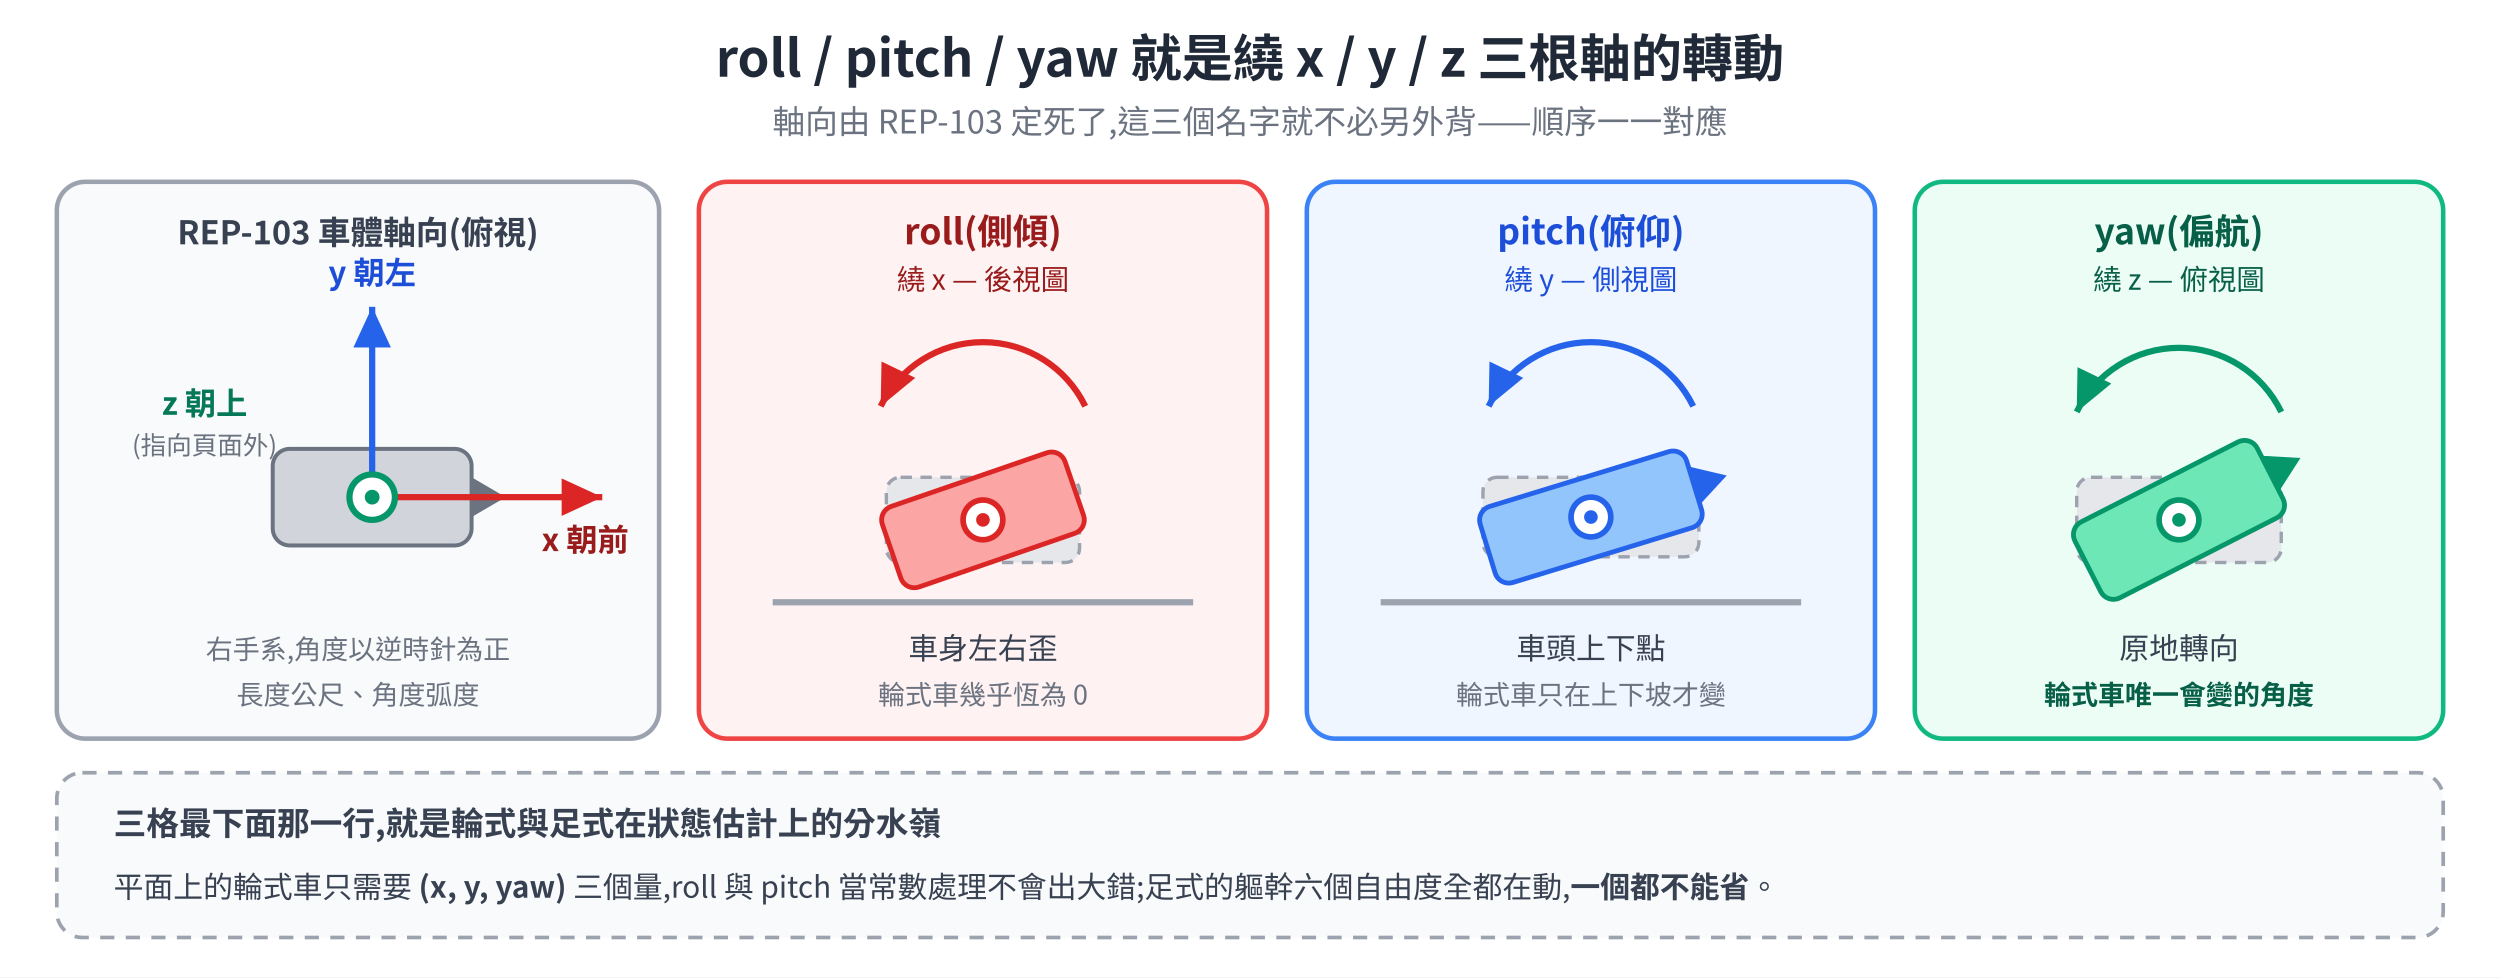
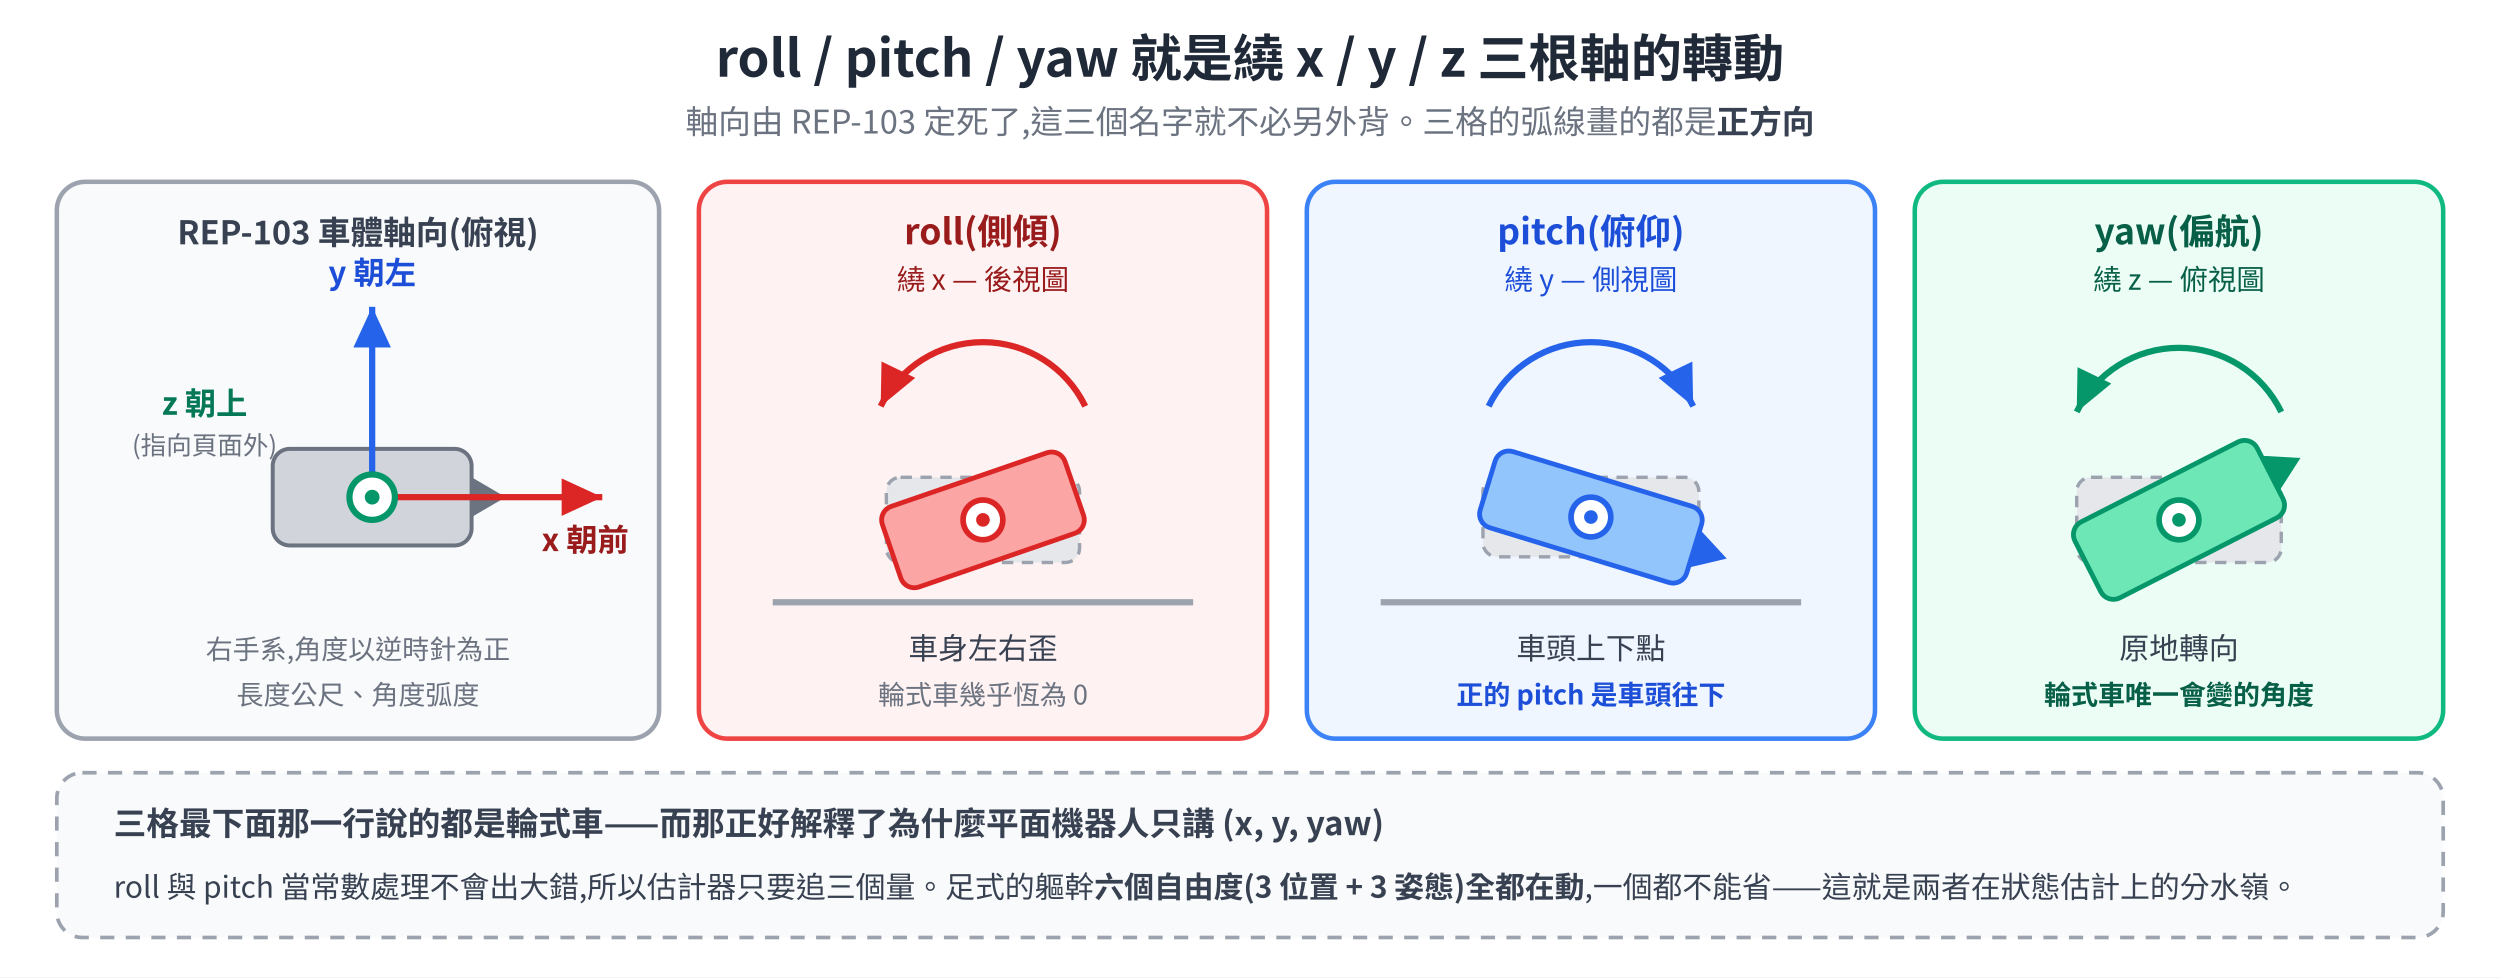
<svg xmlns="http://www.w3.org/2000/svg" viewBox="0 0 880 344" font-family="'Noto Sans CJK TC','PingFang TC','Microsoft JhengHei',sans-serif">
  <defs>
    <marker id="rpyA" markerWidth="9" markerHeight="9" refX="7" refY="3.5" orient="auto">
      <path d="M0,0 L7,3.5 L0,7 Z" fill="#374151" />
    </marker>
    <marker id="rpyR" markerWidth="8" markerHeight="8" refX="6.5" refY="3" orient="auto">
      <path d="M0,0 L6.5,3 L0,6 Z" fill="#DC2626" />
    </marker>
    <marker id="rpyB" markerWidth="8" markerHeight="8" refX="6.5" refY="3" orient="auto">
      <path d="M0,0 L6.5,3 L0,6 Z" fill="#2563EB" />
    </marker>
    <marker id="rpyG" markerWidth="8" markerHeight="8" refX="6.5" refY="3" orient="auto">
      <path d="M0,0 L6.5,3 L0,6 Z" fill="#059669" />
    </marker>
  </defs>
  <rect width="880" height="344" fill="#ffffff" />
  <text x="440" y="27" text-anchor="middle" font-size="18" font-weight="700" fill="#1F2937">roll / pitch / yaw 就是繞 x / y / z 三根軸的轉動</text>
-   <text x="440" y="47" text-anchor="middle" font-size="11.5" fill="#6B7280">軸向由 REP-103 定死了,這三個名字就不必另外背——順序一一對應</text>
+   <text x="440" y="47" text-anchor="middle" font-size="11.5" fill="#6B7280">軸向由 REP-103 定死了,這三個名字就不必另外背。三格的弧線畫的都是<tspan font-weight="700" fill="#374151">正方向</tspan>
+   </text>
  <rect x="20" y="64" width="212" height="196" rx="10" fill="#F9FAFB" stroke="#9CA3AF" stroke-width="1.6" />
  <text x="126" y="86" text-anchor="middle" font-size="11.5" font-weight="700" fill="#374151">REP-103 車體軸向(俯視)</text>
  <rect x="96" y="158" width="70" height="34" rx="6" fill="#D1D5DB" stroke="#6B7280" stroke-width="1.4" />
  <path d="M166,168 L178,175 L166,182 Z" fill="#6B7280" />
  <line x1="131" y1="175" x2="212" y2="175" stroke="#DC2626" stroke-width="2.2" marker-end="url(#rpyR)" />
  <text x="206" y="194" text-anchor="middle" font-size="11" font-weight="700" fill="#991B1B">x 朝前</text>
  <line x1="131" y1="175" x2="131" y2="108" stroke="#2563EB" stroke-width="2.2" marker-end="url(#rpyB)" />
  <text x="131" y="100" text-anchor="middle" font-size="11" font-weight="700" fill="#1D4ED8">y 朝左</text>
  <circle cx="131" cy="175" r="8" fill="#ffffff" stroke="#059669" stroke-width="2.2" />
  <circle cx="131" cy="175" r="2.6" fill="#059669" />
  <text x="72" y="146" text-anchor="middle" font-size="11" font-weight="700" fill="#047857">z 朝上</text>
  <text x="72" y="160" text-anchor="middle" font-size="9" fill="#6B7280">(指向頁面外)</text>
  <text x="126" y="232" text-anchor="middle" font-size="9.5" fill="#6B7280">右手系,角度以逆時針為正</text>
  <text x="126" y="248" text-anchor="middle" font-size="9.5" fill="#6B7280">長度公尺、角度弧度</text>
  <rect x="246" y="64" width="200" height="196" rx="10" fill="#FEF2F2" stroke="#EF4444" stroke-width="1.6" />
  <text x="346" y="86" text-anchor="middle" font-size="12.5" font-weight="700" fill="#991B1B">roll(側傾)</text>
  <text x="346" y="102" text-anchor="middle" font-size="10" fill="#991B1B">繞 x — 後視圖</text>
  <line x1="272" y1="212" x2="420" y2="212" stroke="#9CA3AF" stroke-width="2.2" />
  <rect x="312" y="168" width="68" height="30" rx="5" fill="#E5E7EB" stroke="#9CA3AF" stroke-width="1.2" stroke-dasharray="4,3" />
  <g transform="rotate(-19 346 183)">
    <rect x="312" y="168" width="68" height="30" rx="5" fill="#FCA5A5" stroke="#DC2626" stroke-width="1.7" />
  </g>
  <path d="M382,143 A 40 40 0 0 0 310,143" fill="none" stroke="#DC2626" stroke-width="2.2" marker-end="url(#rpyR)" />
  <circle cx="346" cy="183" r="7" fill="#ffffff" stroke="#DC2626" stroke-width="2" />
  <circle cx="346" cy="183" r="2.4" fill="#DC2626" />
  <text x="346" y="232" text-anchor="middle" font-size="10.5" fill="#374151">車身左右歪</text>
  <text x="346" y="248" text-anchor="middle" font-size="9.5" fill="#6B7280">輪式車幾乎恆為 0</text>
  <rect x="460" y="64" width="200" height="196" rx="10" fill="#EFF6FF" stroke="#3B82F6" stroke-width="1.6" />
  <text x="560" y="86" text-anchor="middle" font-size="12.5" font-weight="700" fill="#1D4ED8">pitch(俯仰)</text>
  <text x="560" y="102" text-anchor="middle" font-size="10" fill="#1D4ED8">繞 y — 側視圖</text>
  <line x1="486" y1="212" x2="634" y2="212" stroke="#9CA3AF" stroke-width="2.2" />
  <rect x="522" y="168" width="76" height="28" rx="5" fill="#E5E7EB" stroke="#9CA3AF" stroke-width="1.2" stroke-dasharray="4,3" />
-   <g transform="rotate(-17 560 182)">
+   <g transform="rotate(17 560 182)">
    <rect x="522" y="168" width="76" height="28" rx="5" fill="#93C5FD" stroke="#2563EB" stroke-width="1.7" />
    <path d="M598,175 L610,182 L598,189 Z" fill="#2563EB" />
  </g>
-   <path d="M596,143 A 40 40 0 0 0 524,143" fill="none" stroke="#2563EB" stroke-width="2.2" marker-end="url(#rpyB)" />
+   <path d="M524,143 A 40 40 0 0 1 596,143" fill="none" stroke="#2563EB" stroke-width="2.2" marker-end="url(#rpyB)" />
  <circle cx="560" cy="182" r="7" fill="#ffffff" stroke="#2563EB" stroke-width="2" />
  <circle cx="560" cy="182" r="2.4" fill="#2563EB" />
  <text x="560" y="232" text-anchor="middle" font-size="10.5" fill="#374151">車頭上下點</text>
-   <text x="560" y="248" text-anchor="middle" font-size="9.5" fill="#6B7280">輪式車只在上下坡才變</text>
+   <text x="560" y="248" text-anchor="middle" font-size="9.5" font-weight="700" fill="#1D4ED8">正的 pitch 是車頭往下</text>
  <rect x="674" y="64" width="186" height="196" rx="10" fill="#ECFDF5" stroke="#10B981" stroke-width="1.6" />
  <text x="767" y="86" text-anchor="middle" font-size="12.5" font-weight="700" fill="#065F46">yaw(偏航)</text>
  <text x="767" y="102" text-anchor="middle" font-size="10" fill="#065F46">繞 z — 俯視圖</text>
  <rect x="731" y="168" width="72" height="30" rx="5" fill="#E5E7EB" stroke="#9CA3AF" stroke-width="1.2" stroke-dasharray="4,3" />
  <g transform="rotate(-27 767 183)">
    <rect x="731" y="168" width="72" height="30" rx="5" fill="#6EE7B7" stroke="#059669" stroke-width="1.7" />
    <path d="M803,176 L815,183 L803,190 Z" fill="#059669" />
  </g>
  <path d="M803,145 A 40 40 0 0 0 731,145" fill="none" stroke="#059669" stroke-width="2.2" marker-end="url(#rpyG)" />
  <circle cx="767" cy="183" r="7" fill="#ffffff" stroke="#059669" stroke-width="2" />
  <circle cx="767" cy="183" r="2.4" fill="#059669" />
  <text x="767" y="232" text-anchor="middle" font-size="10.5" fill="#374151">原地轉向</text>
  <text x="767" y="248" text-anchor="middle" font-size="9.5" font-weight="700" fill="#065F46">輪式車唯一會變的角度</text>
  <rect x="20" y="272" width="840" height="58" rx="9" fill="#F9FAFB" stroke="#9CA3AF" stroke-width="1.3" stroke-dasharray="5,4" />
-   <text x="40" y="294" font-size="11.5" font-weight="700" fill="#374151">三格最下面那一行,就是輪式與足式在狀態估計上的分水嶺</text>
-   <text x="40" y="316" font-size="10.5" fill="#374151">平面上的輪式車只需要 <tspan font-weight="700">(x, y, yaw)</tspan> 三個量,roll 與 pitch 當常數處理不會出大錯;足式的軀幹六個自由度全都在動,<tspan font-weight="700">一個都不能省</tspan>。</text>
+   <text x="40" y="294" font-size="11.5" font-weight="700" fill="#374151">三格最下面那一行說的都是輪式車——而那正好解釋了為什麼平面機器人只講 (x, y, yaw)</text>
+   <text x="40" y="316" font-size="10.5" fill="#374151">roll 與 pitch 當常數處理不會出大錯,所以估計器只要追三個量。足式的軀幹<tspan font-weight="700">六個自由度(3 位置 + 3 姿態)全都在動</tspan>,一個都不能省——這就是兩者在狀態估計上的分水嶺。</text>
</svg>
